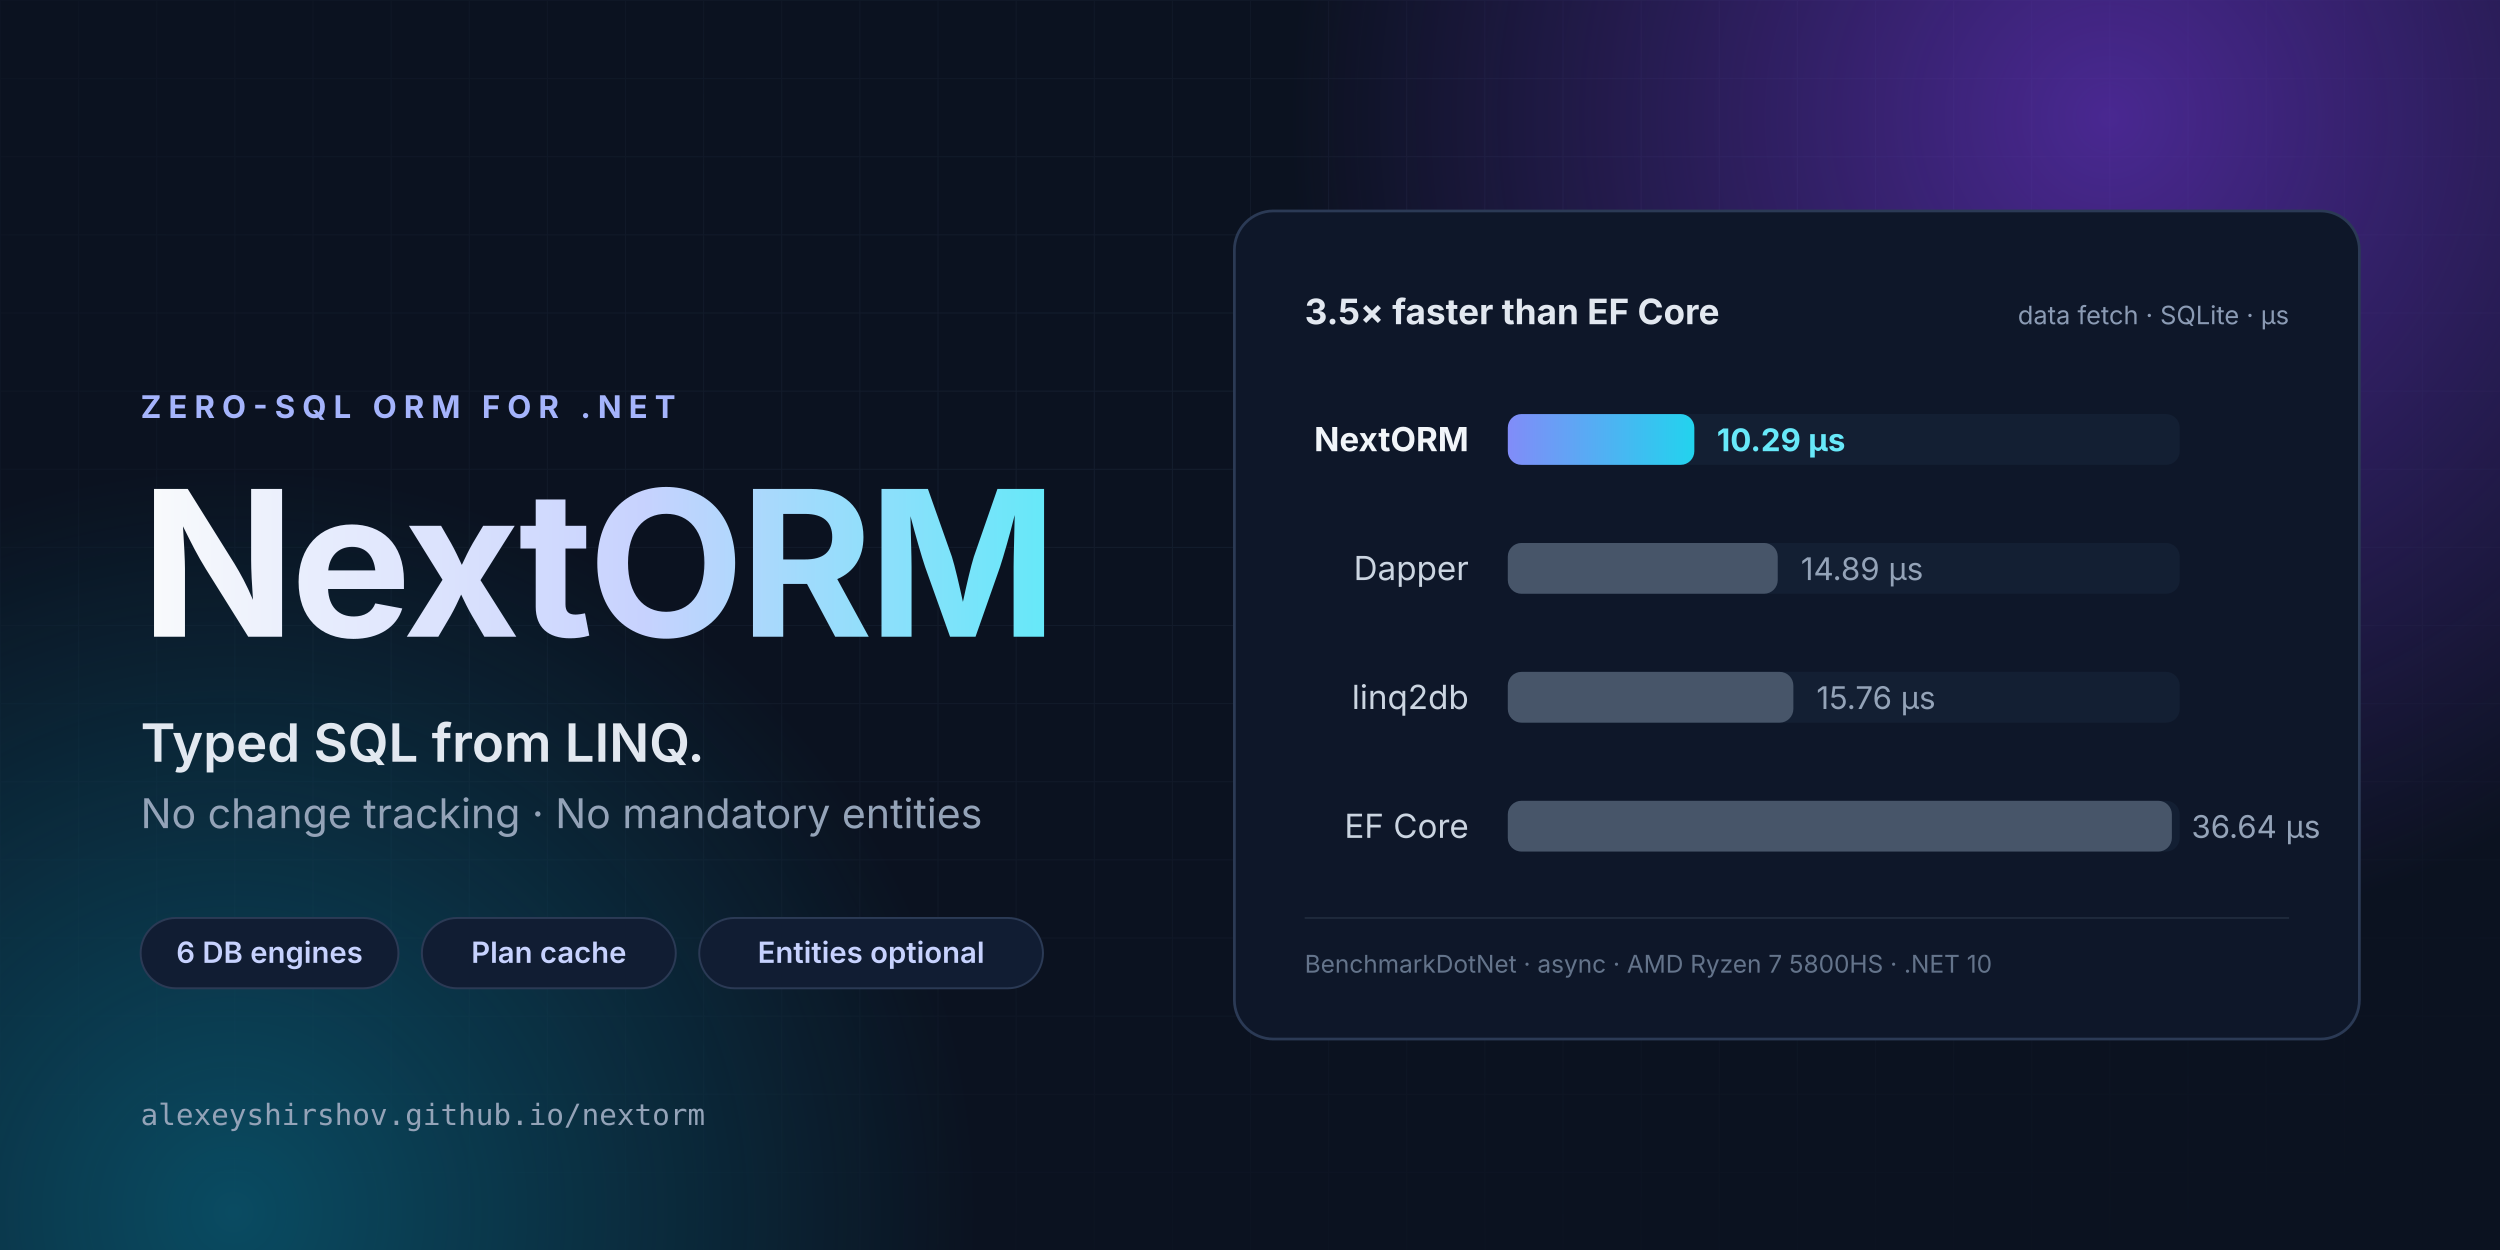
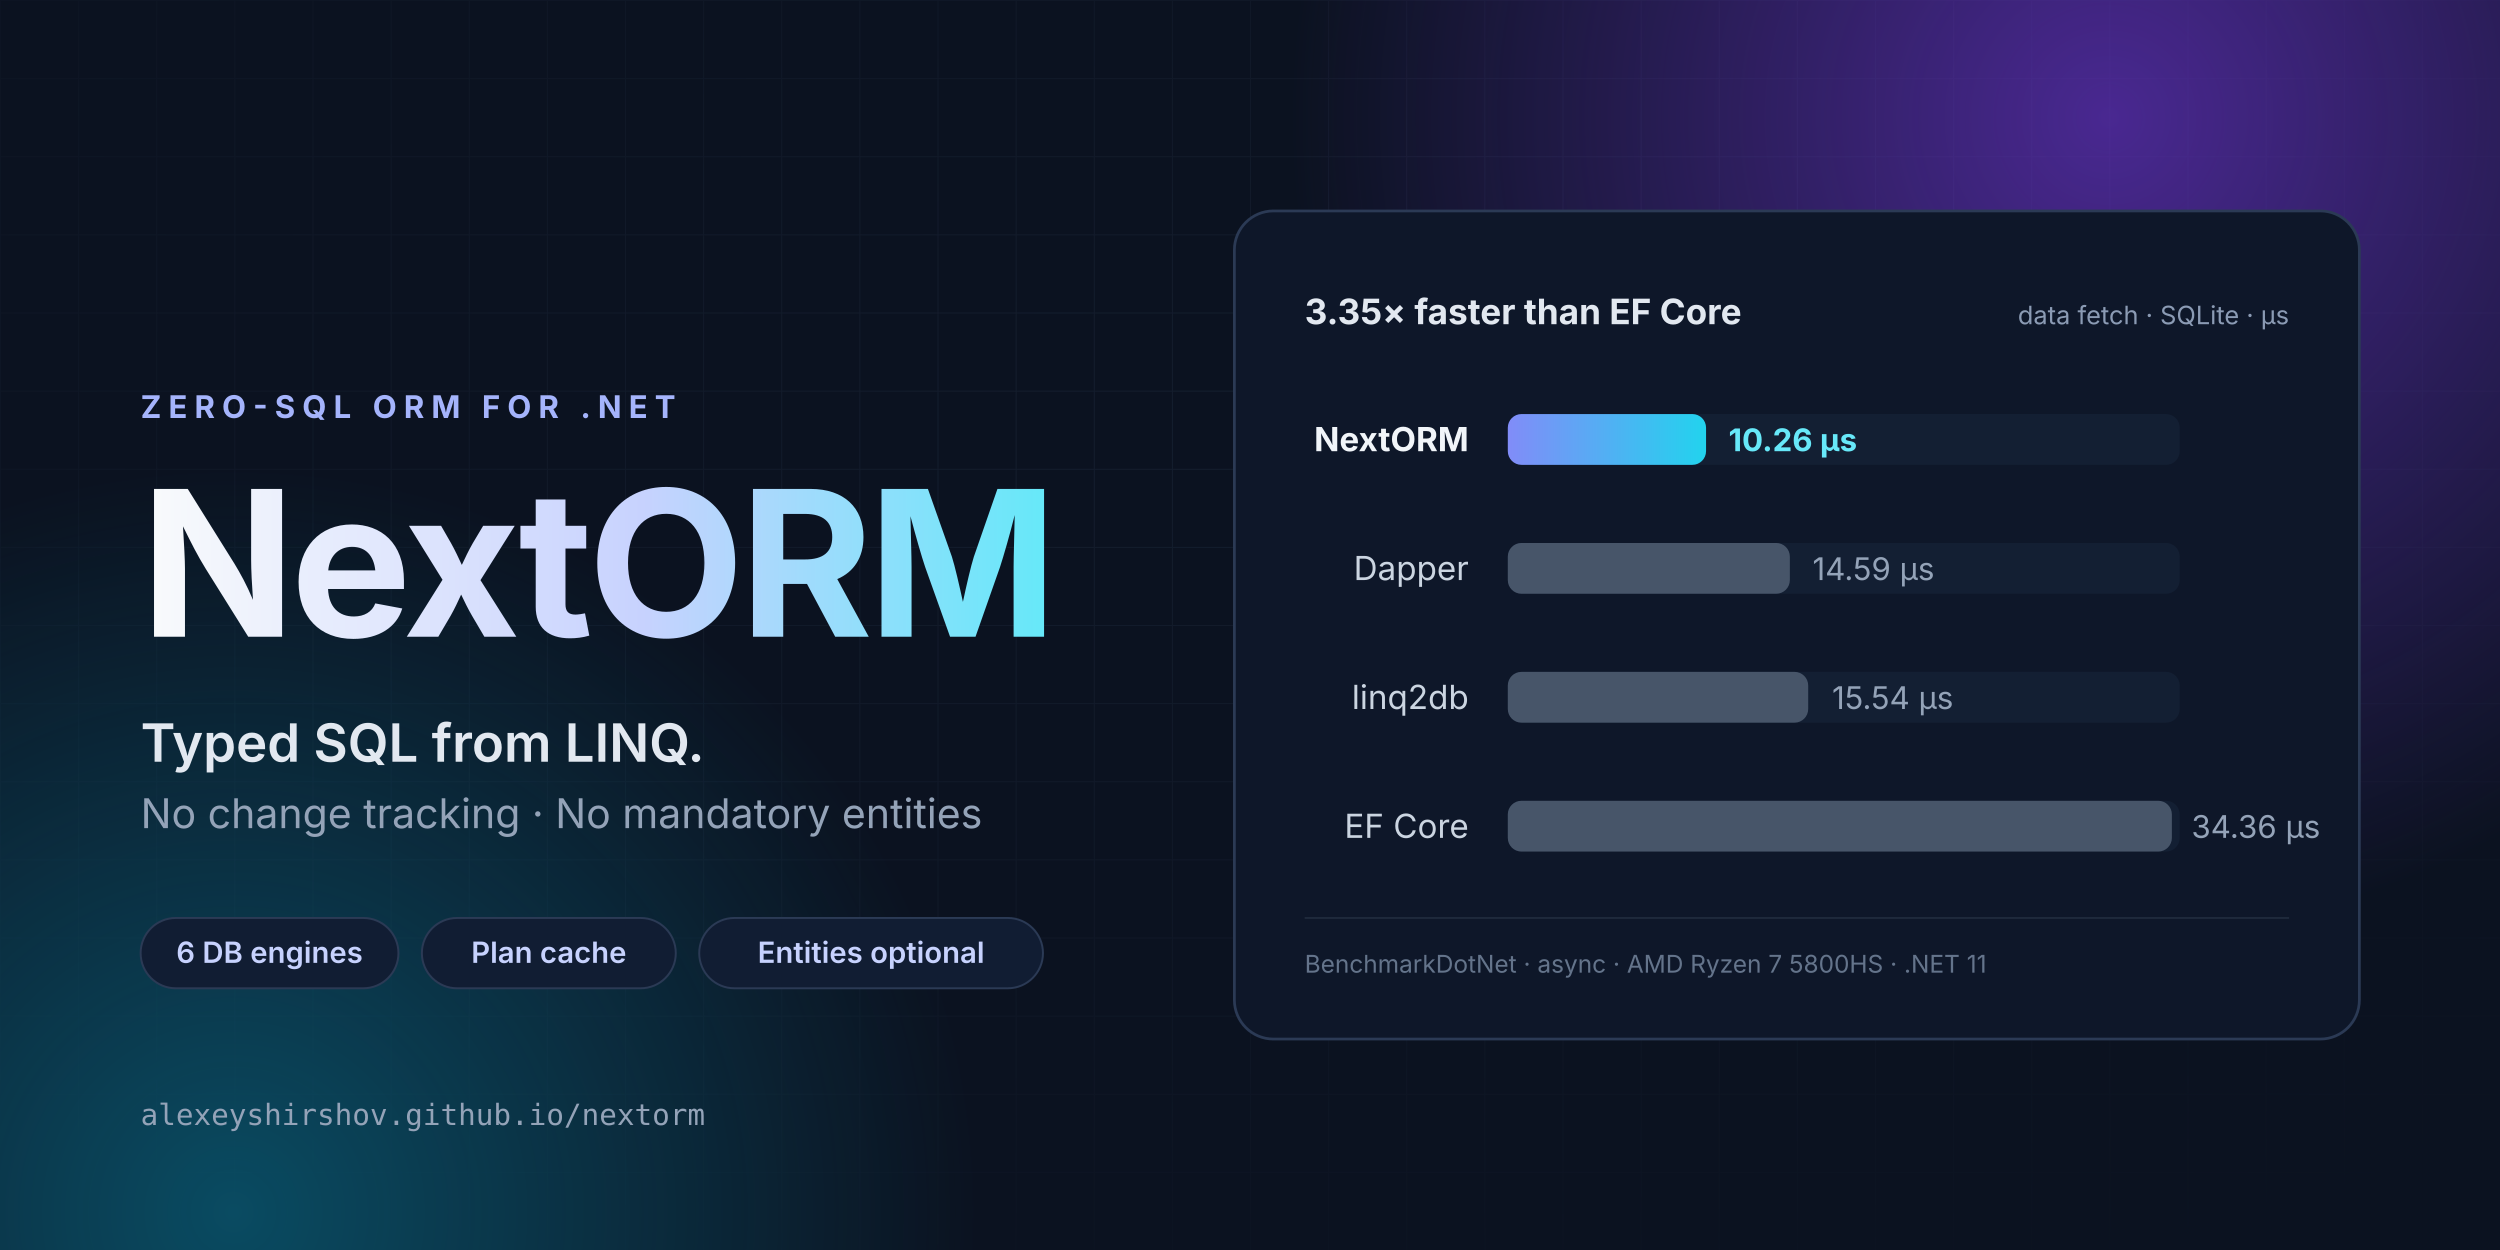
<svg xmlns="http://www.w3.org/2000/svg" width="1280" height="640" viewBox="0 0 1280 640" role="img" aria-labelledby="t d">
  <defs>
    <linearGradient id="wordmark" x1="0" y1="0" x2="1" y2="0">
      <stop offset="0" stop-color="#f8fafc" />
      <stop offset="0.55" stop-color="#c7d2fe" />
      <stop offset="1" stop-color="#67e8f9" />
    </linearGradient>
    <linearGradient id="barBest" x1="0" y1="0" x2="1" y2="0">
      <stop offset="0" stop-color="#818cf8" />
      <stop offset="1" stop-color="#22d3ee" />
    </linearGradient>
    <radialGradient id="glowViolet" cx="0.5" cy="0.5" r="0.5">
      <stop offset="0" stop-color="#7c3aed" stop-opacity="0.55" />
      <stop offset="1" stop-color="#7c3aed" stop-opacity="0" />
    </radialGradient>
    <radialGradient id="glowCyan" cx="0.5" cy="0.5" r="0.5">
      <stop offset="0" stop-color="#0891b2" stop-opacity="0.45" />
      <stop offset="1" stop-color="#0891b2" stop-opacity="0" />
    </radialGradient>
    <pattern id="grid" width="40" height="40" patternUnits="userSpaceOnUse">
      <path d="M40 0 H0 V40" fill="none" stroke="#1e293b" stroke-width="1" />
    </pattern>
    <radialGradient id="gridFade" cx="0.5" cy="0.35" r="0.75">
      <stop offset="0" stop-color="#ffffff" stop-opacity="0.5" />
      <stop offset="1" stop-color="#ffffff" stop-opacity="0" />
    </radialGradient>
    <mask id="gridMask">
      <rect width="1280" height="640" fill="url(#gridFade)" />
    </mask>
  </defs>
  <rect width="1280" height="640" fill="#0b1220" />
  <rect width="1280" height="640" fill="url(#grid)" mask="url(#gridMask)" />
  <circle cx="1080" cy="60" r="420" fill="url(#glowViolet)" />
  <circle cx="120" cy="620" r="380" fill="url(#glowCyan)" />
  <text x="72" y="214" font-family="Inter, Segoe UI, Ubuntu, DejaVu Sans, sans-serif" font-size="16" font-weight="700" letter-spacing="3.6" fill="#a5b4fc">ZERO-SQL ORM FOR .NET</text>
  <text x="72" y="326" font-family="Inter, Segoe UI, Ubuntu, DejaVu Sans, sans-serif" font-size="104" font-weight="700" letter-spacing="-2.5" fill="url(#wordmark)">NextORM</text>
  <text x="72" y="390" font-family="Inter, Segoe UI, Ubuntu, DejaVu Sans, sans-serif" font-size="27" font-weight="600" fill="#e2e8f0">Typed SQL from LINQ.</text>
  <text x="72" y="424" font-family="Inter, Segoe UI, Ubuntu, DejaVu Sans, sans-serif" font-size="21" fill="#94a3b8">No change tracking · No mandatory entities</text>
  <g font-family="Inter, Segoe UI, Ubuntu, DejaVu Sans, sans-serif" font-size="15" font-weight="600" fill="#c7d2fe">
    <rect x="72" y="470" width="132" height="36" rx="18" fill="#111d33" stroke="#2b3a55" />
    <text x="138" y="493" text-anchor="middle">6 DB engines</text>
    <rect x="216" y="470" width="130" height="36" rx="18" fill="#111d33" stroke="#2b3a55" />
    <text x="281" y="493" text-anchor="middle">Plan cache</text>
    <rect x="358" y="470" width="176" height="36" rx="18" fill="#111d33" stroke="#2b3a55" />
    <text x="446" y="493" text-anchor="middle">Entities optional</text>
  </g>
  <text x="72" y="576" font-family="JetBrains Mono, Consolas, Ubuntu Mono, DejaVu Sans Mono, monospace" font-size="15" fill="#94a3b8">alexeyshirshov.github.io/nextorm</text>
  <rect x="632" y="108" width="576" height="424" rx="20" fill="#0e1729" stroke="#2b3a55" stroke-width="1.4" />
-   <text x="668" y="166" font-family="Inter, Segoe UI, Ubuntu, DejaVu Sans, sans-serif" font-size="18" font-weight="700" fill="#e2e8f0">3.5× faster than EF Core</text>
+   <text x="668" y="166" font-family="Inter, Segoe UI, Ubuntu, DejaVu Sans, sans-serif" font-size="18" font-weight="700" fill="#e2e8f0">3.35× faster than EF Core</text>
  <text x="1172" y="166" text-anchor="end" font-family="Inter, Segoe UI, Ubuntu, DejaVu Sans, sans-serif" font-size="13" fill="#8b9bb4">data fetch · SQLite · μs</text>
  <g>
    <rect x="772" y="212" width="344" height="26" rx="7" fill="#131f33" />
-     <rect x="772" y="212" width="95.5" height="26" rx="7" fill="url(#barBest)" />
+     <rect x="772" y="212" width="101.5" height="26" rx="7" fill="url(#barBest)" />
    <text x="752" y="231" text-anchor="end" font-family="Inter, Segoe UI, Ubuntu, DejaVu Sans, sans-serif" font-size="17" font-weight="700" fill="#f1f5f9">NextORM</text>
-     <text x="879" y="231" font-family="Inter, Segoe UI, Ubuntu, DejaVu Sans, sans-serif" font-size="16" font-weight="700" fill="#67e8f9">10.29 μs</text>
+     <text x="885" y="231" font-family="Inter, Segoe UI, Ubuntu, DejaVu Sans, sans-serif" font-size="16" font-weight="700" fill="#67e8f9">10.26 μs</text>
    <rect x="772" y="278" width="344" height="26" rx="7" fill="#131f33" />
-     <rect x="772" y="278" width="138.2" height="26" rx="7" fill="#475569" />
+     <rect x="772" y="278" width="144.4" height="26" rx="7" fill="#475569" />
    <text x="752" y="297" text-anchor="end" font-family="Inter, Segoe UI, Ubuntu, DejaVu Sans, sans-serif" font-size="17" fill="#cbd5e1">Dapper</text>
-     <text x="922" y="297" font-family="Inter, Segoe UI, Ubuntu, DejaVu Sans, sans-serif" font-size="16" fill="#94a3b8">14.89 μs</text>
+     <text x="928" y="297" font-family="Inter, Segoe UI, Ubuntu, DejaVu Sans, sans-serif" font-size="16" fill="#94a3b8">14.59 μs</text>
    <rect x="772" y="344" width="344" height="26" rx="7" fill="#131f33" />
-     <rect x="772" y="344" width="146.2" height="26" rx="7" fill="#475569" />
+     <rect x="772" y="344" width="153.8" height="26" rx="7" fill="#475569" />
    <text x="752" y="363" text-anchor="end" font-family="Inter, Segoe UI, Ubuntu, DejaVu Sans, sans-serif" font-size="17" fill="#cbd5e1">linq2db</text>
-     <text x="930" y="363" font-family="Inter, Segoe UI, Ubuntu, DejaVu Sans, sans-serif" font-size="16" fill="#94a3b8">15.76 μs</text>
+     <text x="938" y="363" font-family="Inter, Segoe UI, Ubuntu, DejaVu Sans, sans-serif" font-size="16" fill="#94a3b8">15.54 μs</text>
    <rect x="772" y="410" width="344" height="26" rx="7" fill="#131f33" />
    <rect x="772" y="410" width="340" height="26" rx="7" fill="#475569" />
    <text x="752" y="429" text-anchor="end" font-family="Inter, Segoe UI, Ubuntu, DejaVu Sans, sans-serif" font-size="17" fill="#cbd5e1">EF Core</text>
-     <text x="1122" y="429" font-family="Inter, Segoe UI, Ubuntu, DejaVu Sans, sans-serif" font-size="16" fill="#94a3b8">36.64 μs</text>
+     <text x="1122" y="429" font-family="Inter, Segoe UI, Ubuntu, DejaVu Sans, sans-serif" font-size="16" fill="#94a3b8">34.36 μs</text>
  </g>
  <line x1="668" y1="470" x2="1172" y2="470" stroke="#1e293b" />
-   <text x="668" y="498" font-family="Inter, Segoe UI, Ubuntu, DejaVu Sans, sans-serif" font-size="12.5" fill="#64748b">BenchmarkDotNet · async · AMD Ryzen 7 5800HS · .NET 10</text>
+   <text x="668" y="498" font-family="Inter, Segoe UI, Ubuntu, DejaVu Sans, sans-serif" font-size="12.5" fill="#64748b">BenchmarkDotNet · async · AMD Ryzen 7 5800HS · .NET 11</text>
</svg>
